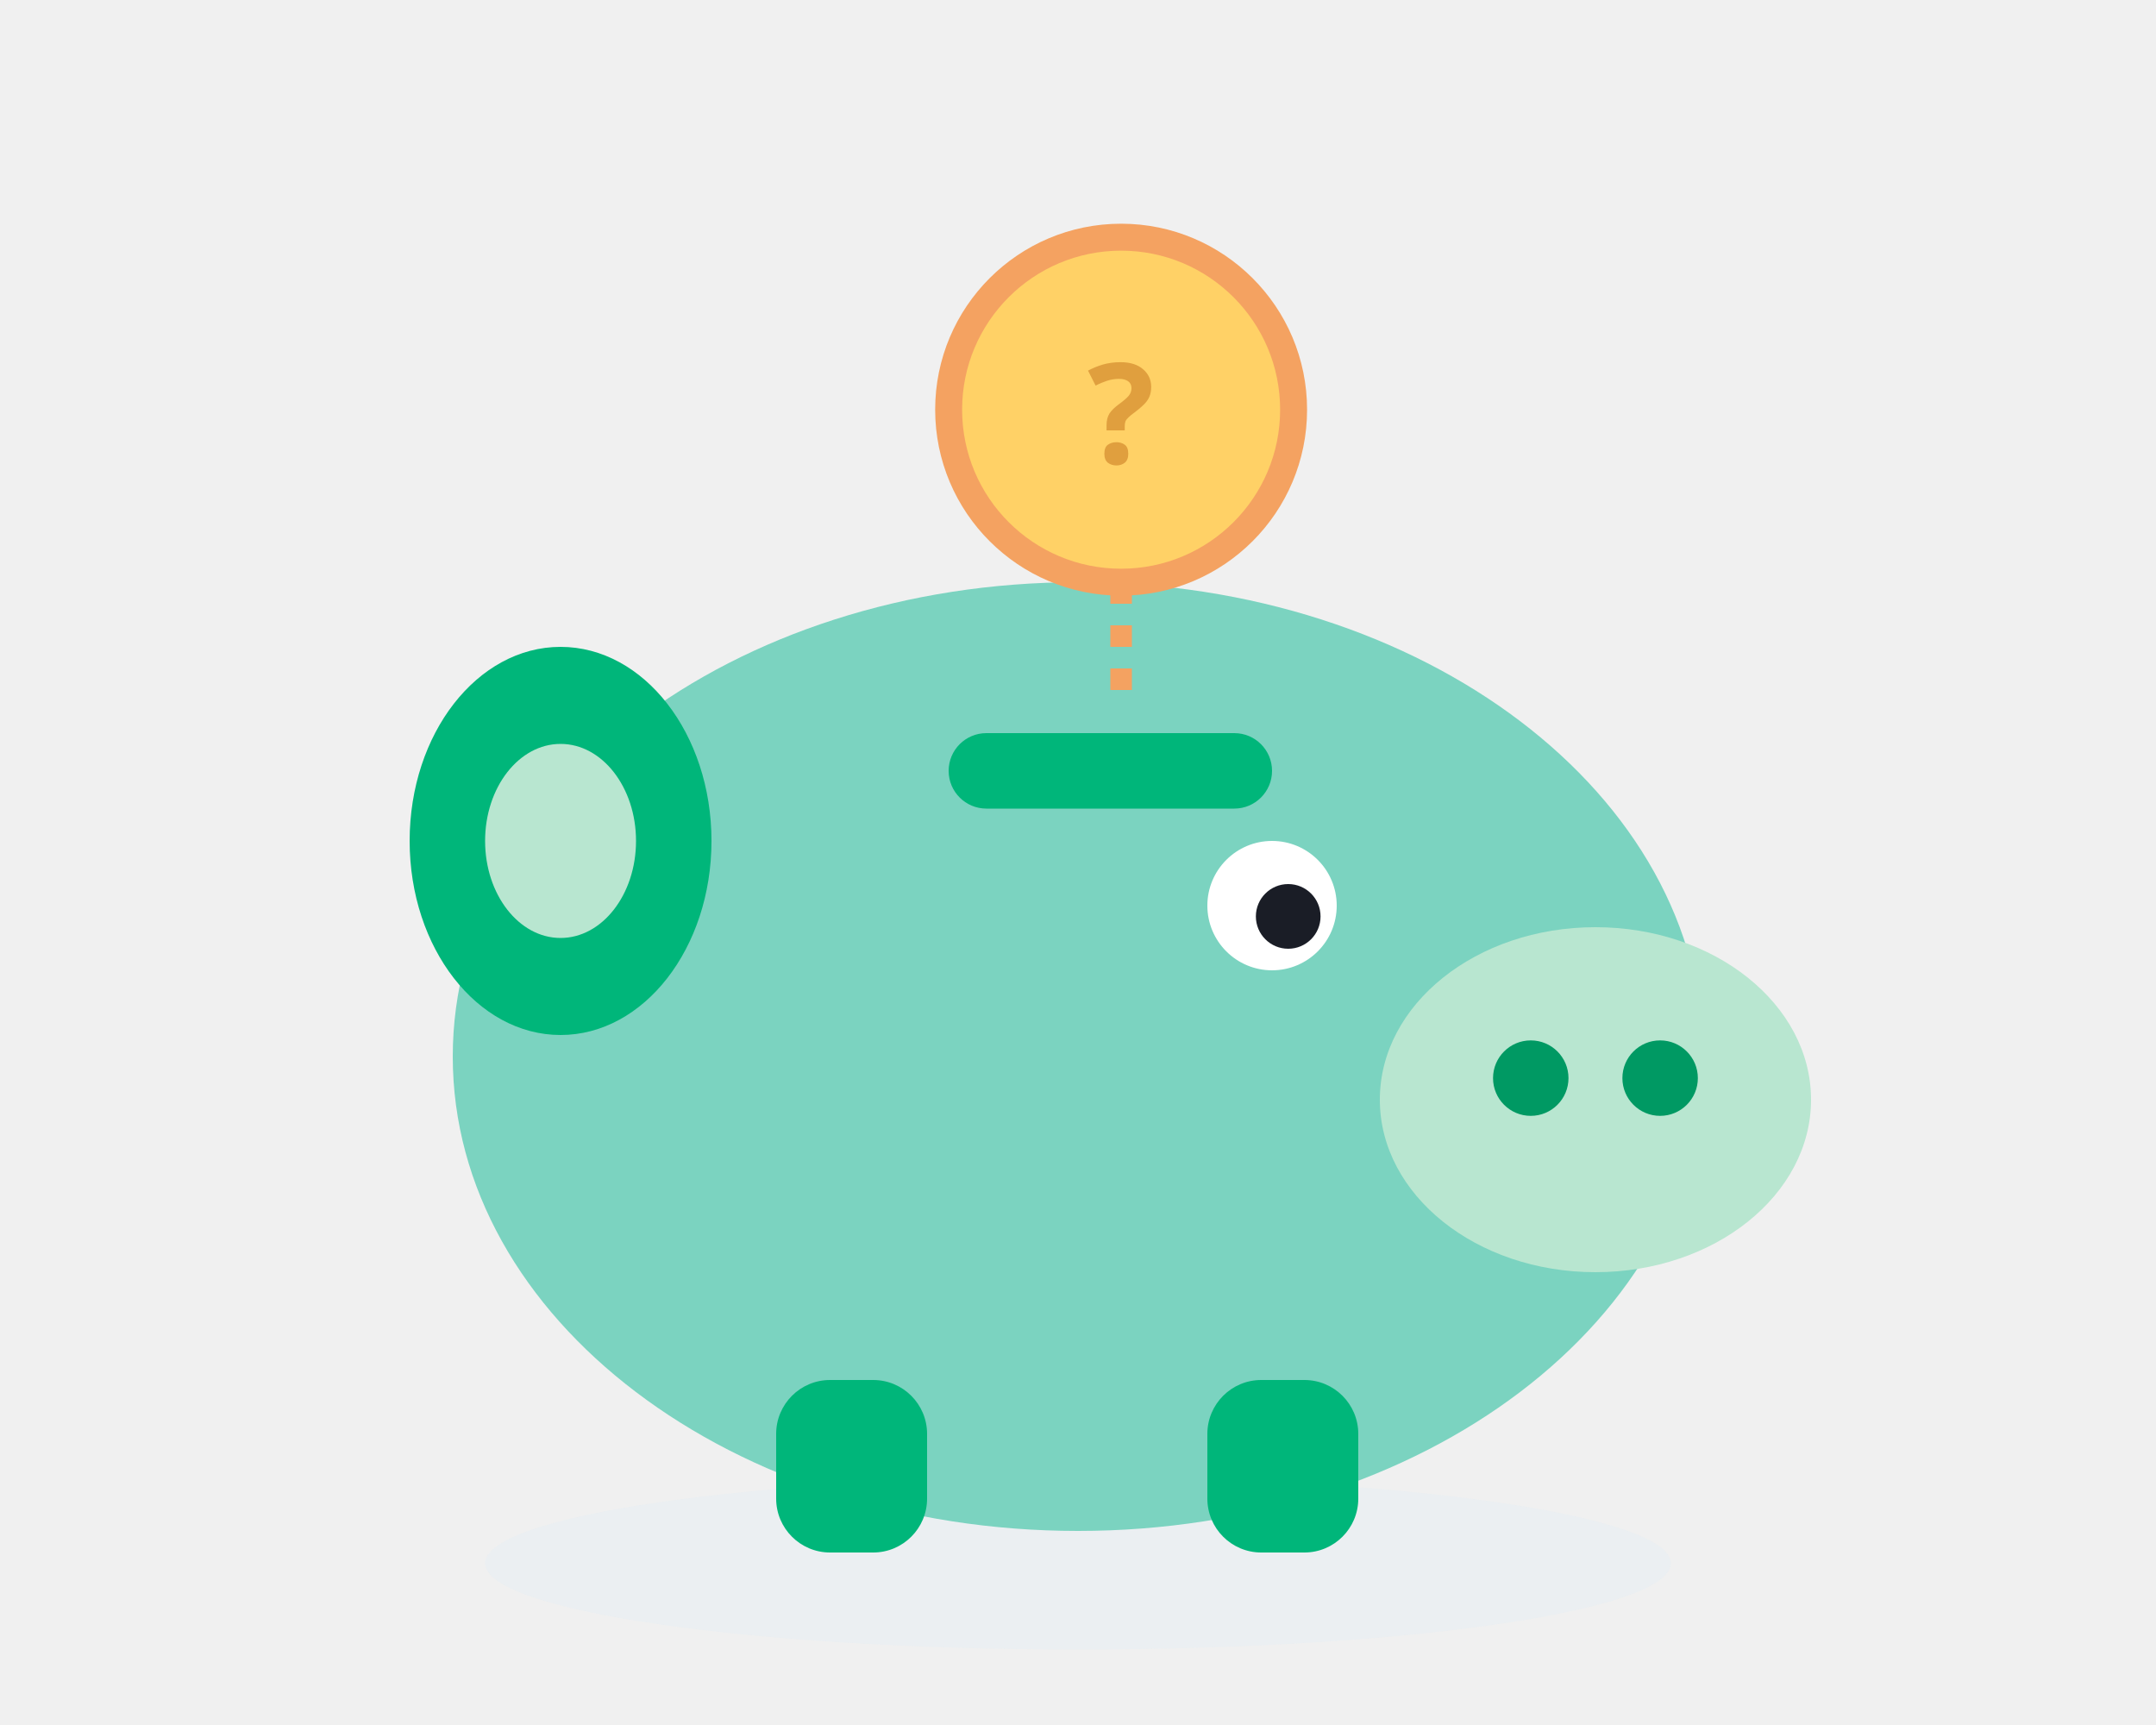
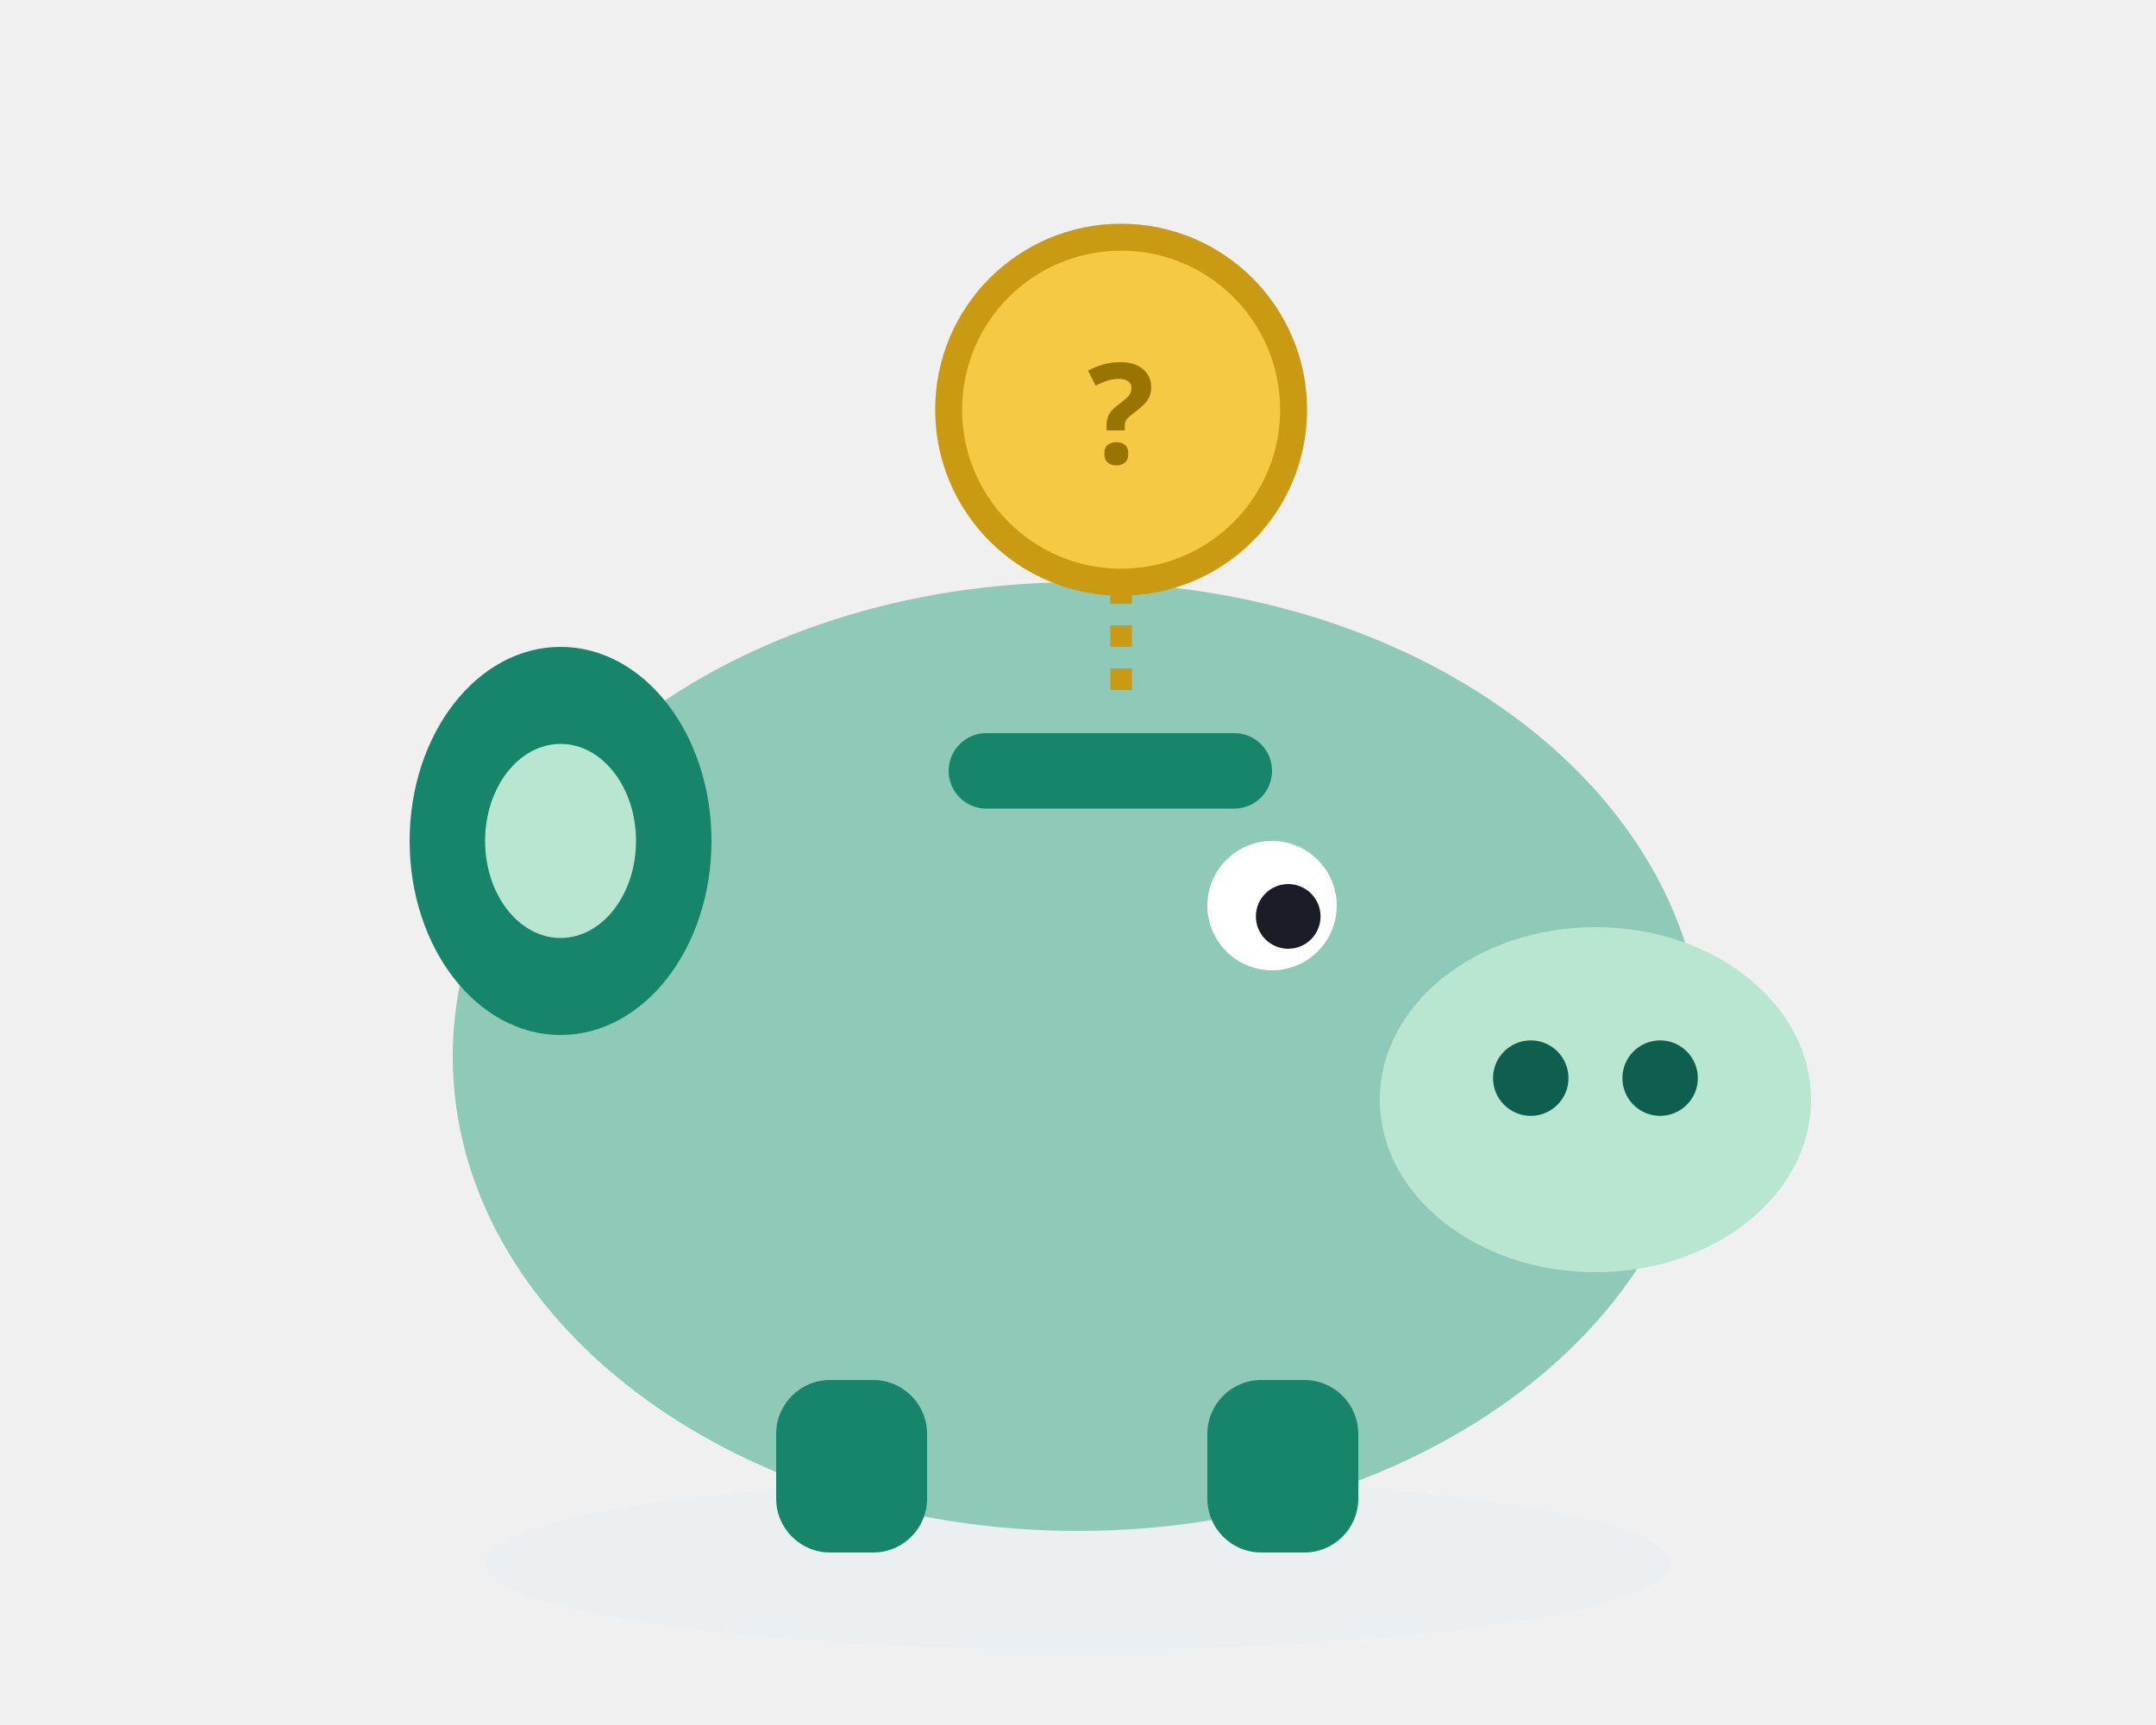
<svg xmlns="http://www.w3.org/2000/svg" viewBox="0 0 200 160" fill="none">
  <ellipse cx="100" cy="145" rx="55" ry="8" fill="#E8EEF2" opacity="0.7" />
-   <ellipse cx="100" cy="98" rx="58" ry="44" fill="#7BD3C0" />
-   <ellipse cx="52" cy="78" rx="14" ry="18" fill="#00B67A" />
+   <ellipse cx="100" cy="98" rx="58" ry="44" fill="#8FC9B8" />
+   <ellipse cx="52" cy="78" rx="14" ry="18" fill="#16856A" />
  <ellipse cx="52" cy="78" rx="7" ry="9" fill="#B8E6D0" />
  <ellipse cx="148" cy="102" rx="20" ry="16" fill="#B8E6D0" />
-   <circle cx="142" cy="100" r="3.5" fill="#009963" />
-   <circle cx="154" cy="100" r="3.5" fill="#009963" />
+   <circle cx="142" cy="100" r="3.5" fill="#0F5F4F" />
+   <circle cx="154" cy="100" r="3.5" fill="#0F5F4F" />
  <circle cx="118" cy="84" r="6" fill="#fff" />
  <circle cx="119.5" cy="85" r="3" fill="#1A1D26" />
-   <rect x="88" y="68" width="30" height="7" rx="3.5" fill="#00B67A" />
-   <rect x="72" y="128" width="14" height="16" rx="5" fill="#00B67A" />
-   <rect x="112" y="128" width="14" height="16" rx="5" fill="#00B67A" />
-   <circle cx="104" cy="38" r="16" fill="#FFD166" stroke="#F4A261" stroke-width="2.5" />
-   <text x="104" y="43" text-anchor="middle" font-family="system-ui" font-size="13" font-weight="800" fill="#E09F3E">?</text>
-   <path d="M104 54v10" stroke="#F4A261" stroke-width="2" stroke-dasharray="2 2" />
+   <rect x="88" y="68" width="30" height="7" rx="3.5" fill="#16856A" />
+   <rect x="72" y="128" width="14" height="16" rx="5" fill="#16856A" />
+   <rect x="112" y="128" width="14" height="16" rx="5" fill="#16856A" />
+   <circle cx="104" cy="38" r="16" fill="#F6C945" stroke="#C99A12" stroke-width="2.5" />
+   <text x="104" y="43" text-anchor="middle" font-family="system-ui" font-size="13" font-weight="800" fill="#9A7400">?</text>
+   <path d="M104 54v10" stroke="#C99A12" stroke-width="2" stroke-dasharray="2 2" />
</svg>
